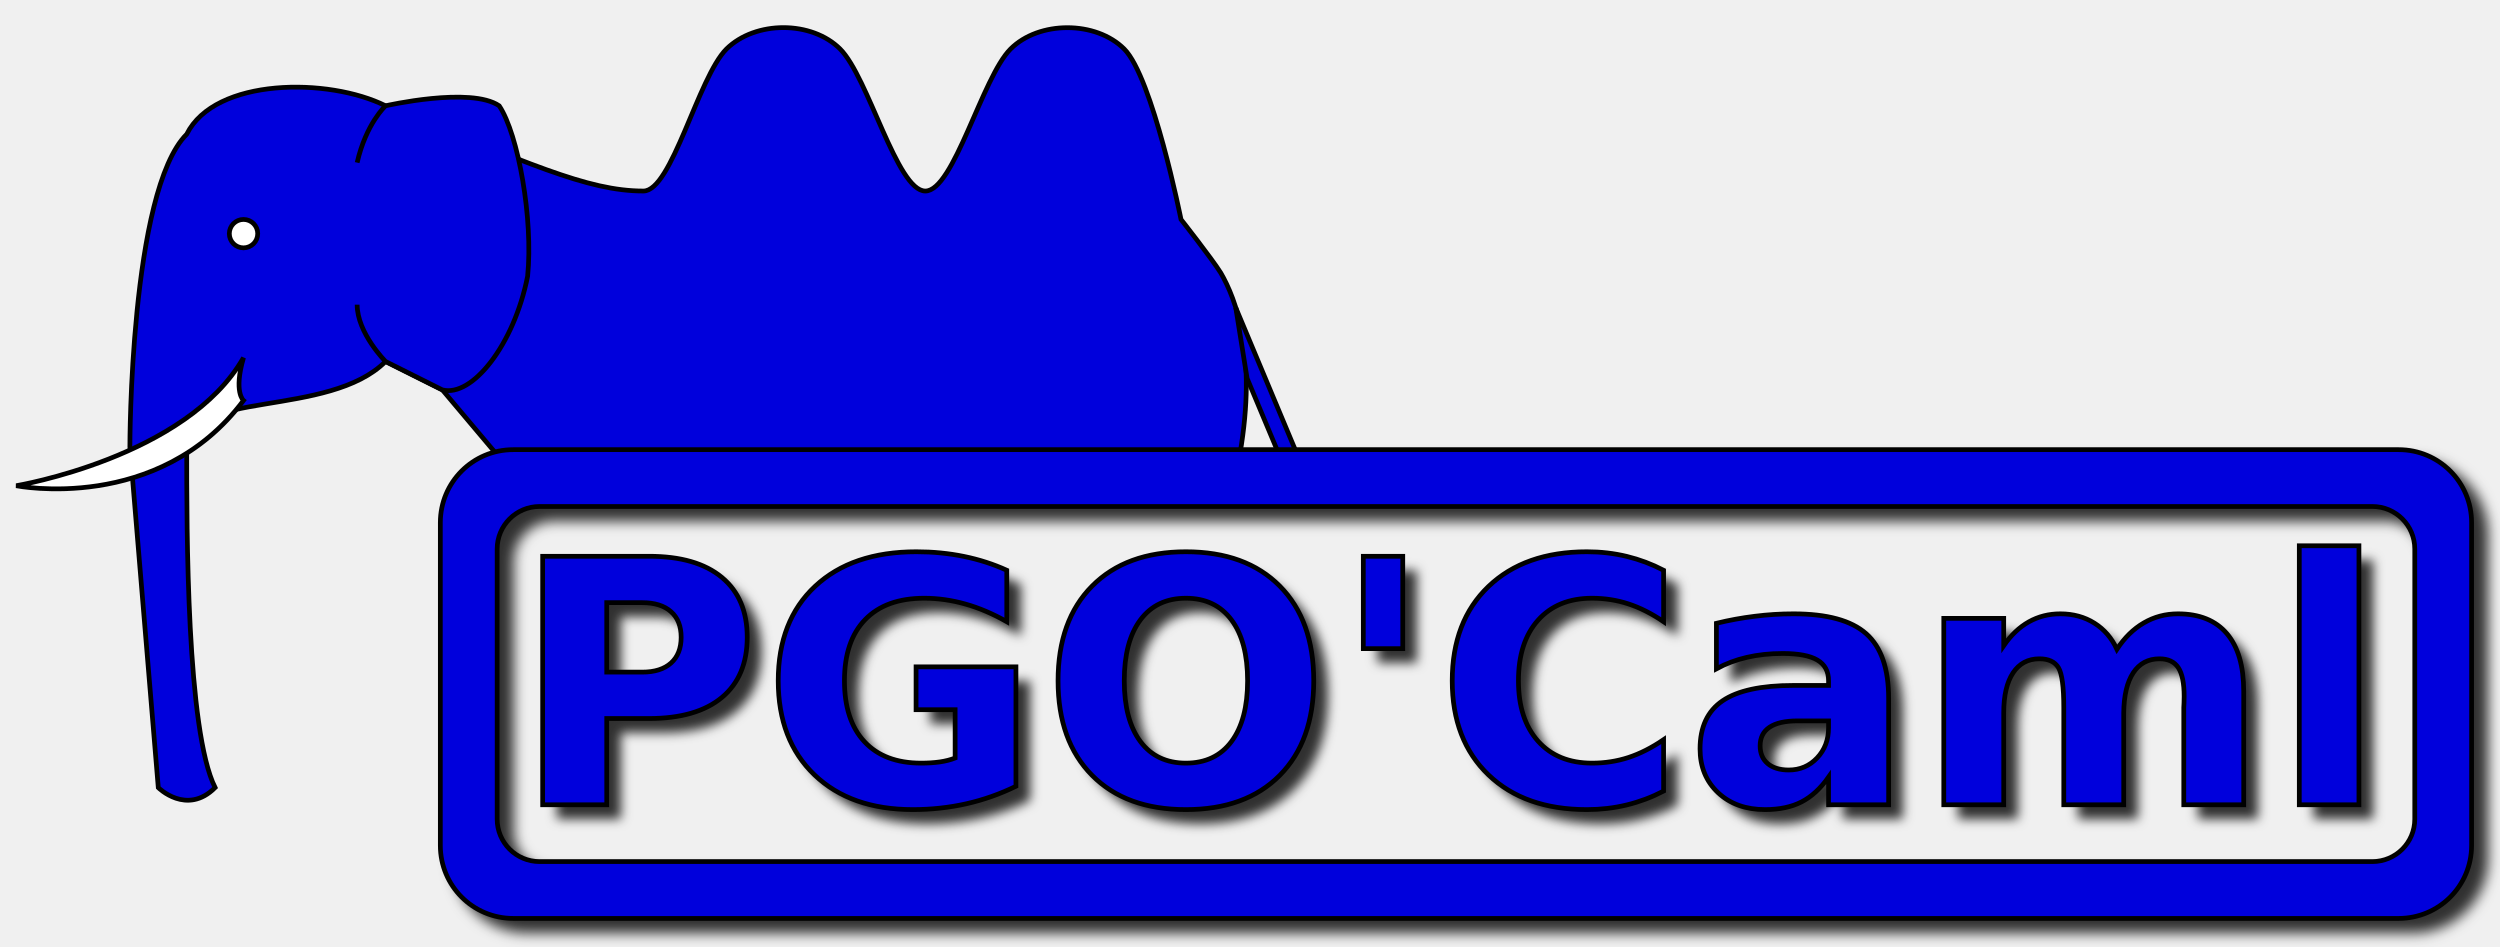
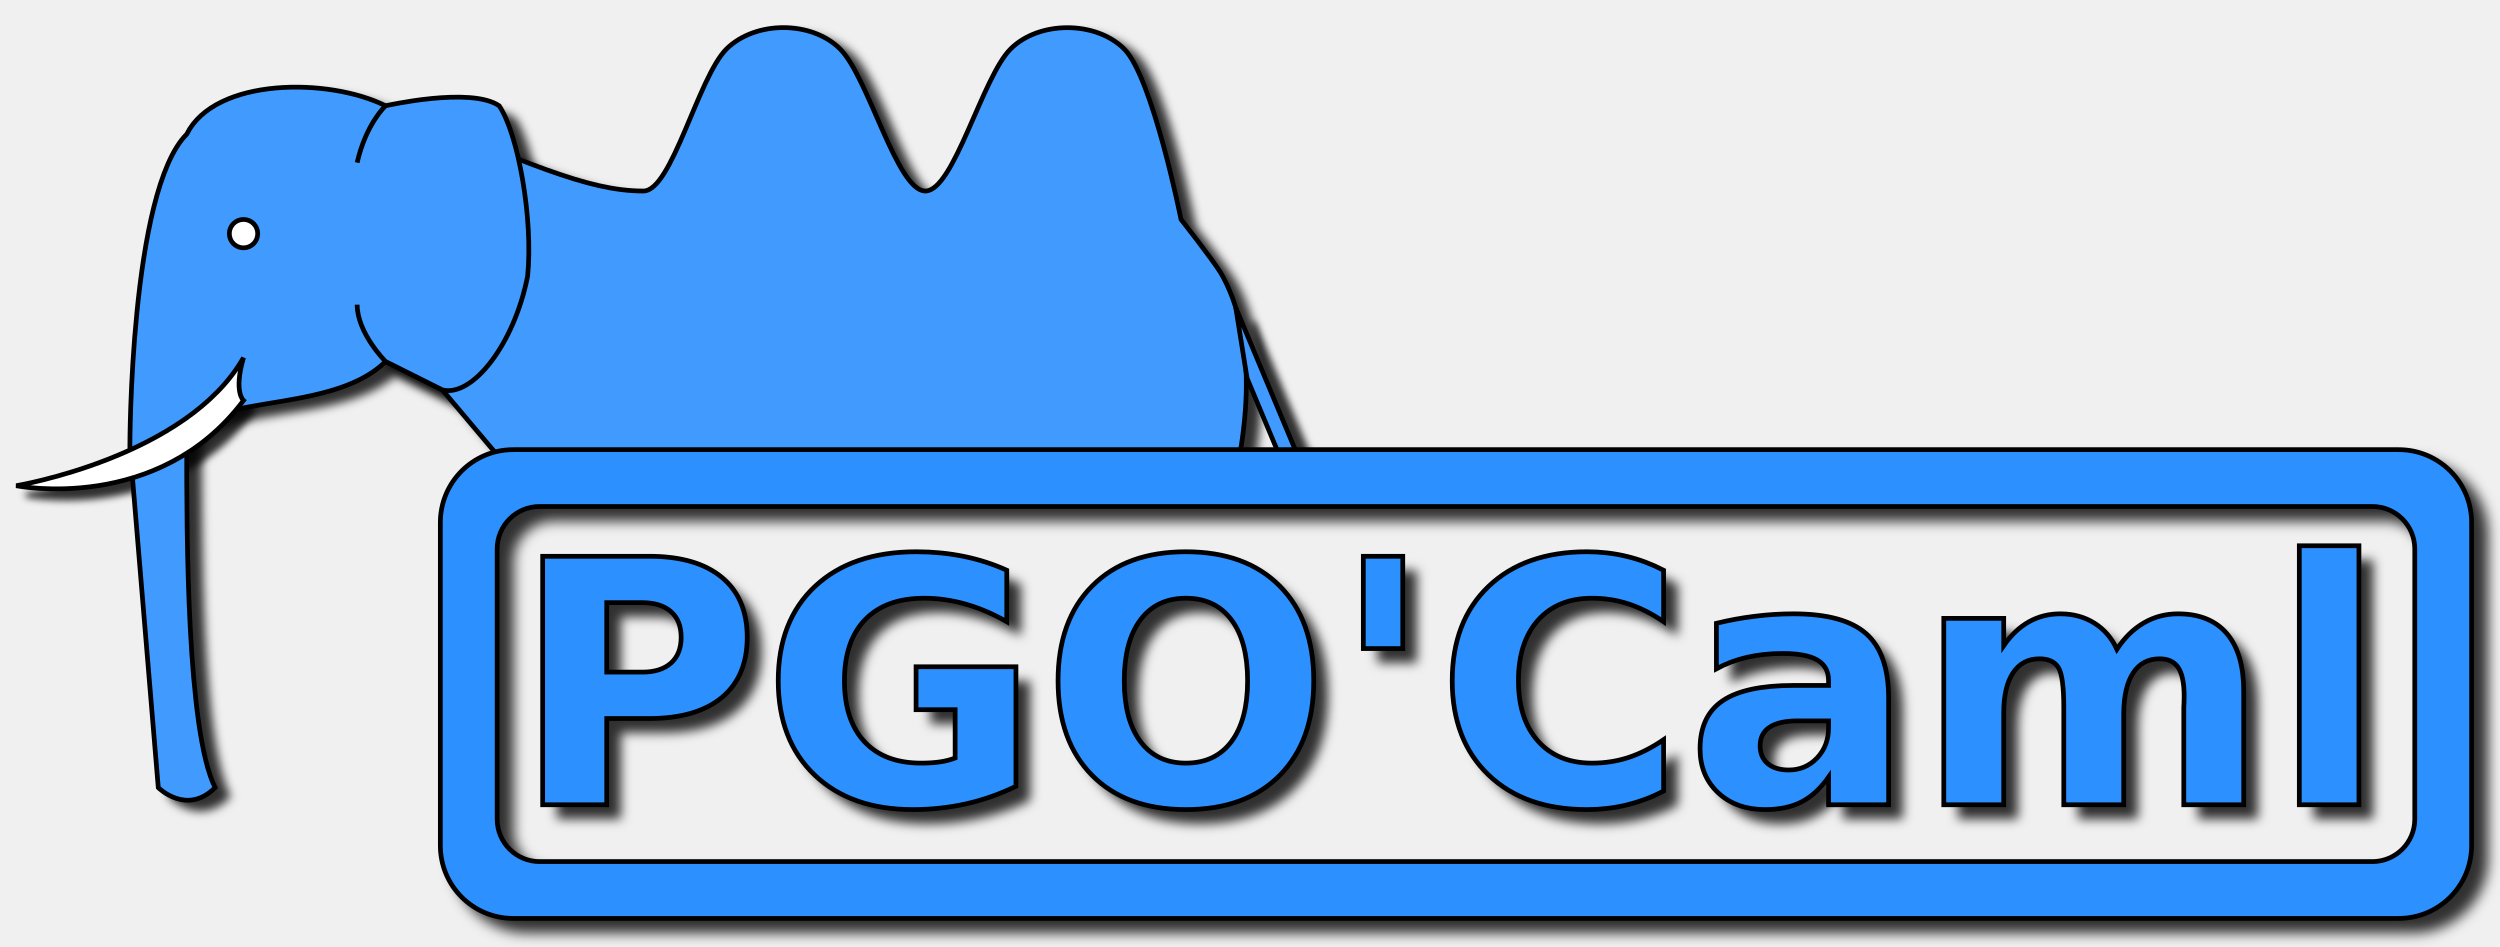
<svg xmlns="http://www.w3.org/2000/svg" width="528" height="200" id="svg2" version="1.0">
  <defs id="defs4">
    <linearGradient id="linearGradient3218">
      <stop style="stop-color:#adadff;stop-opacity:1;" offset="0" id="stop3220" />
      <stop style="stop-color:#0000ff;stop-opacity:1;" offset="1" id="stop3222" />
    </linearGradient>
    <filter id="filter3214">
      <feGaussianBlur stdDeviation="1.325" id="feGaussianBlur3216" />
    </filter>
-     <filter id="filter3222">
-       <feGaussianBlur stdDeviation="1.099" id="feGaussianBlur3224" />
+     <filter id="filter3266">
+       <feGaussianBlur stdDeviation="1.099" id="feGaussianBlur3268" />
+     </filter>
+     <filter id="filter3215">
+       <feGaussianBlur stdDeviation="1.002" id="feGaussianBlur3217" />
+     </filter>
+     <filter id="filter3317" x="-0.138" width="1.276" y="-0.06" height="1.121">
+       <feGaussianBlur stdDeviation="0.799" id="feGaussianBlur3319" />
+     </filter>
+     <filter id="filter3329">
+       <feGaussianBlur stdDeviation="1.002" id="feGaussianBlur3331" />
+     </filter>
+     <filter id="filter3359">
+       <feGaussianBlur stdDeviation="0.777" id="feGaussianBlur3361" />
    </filter>
  </defs>
  <g id="layer1" transform="translate(42.95823,-47.5394)">
-     <g id="g3276" transform="translate(2.930596,5.331203)">
-       <path d="M 35.542,118.554 C 35.542,118.554 47.542,124.554 47.542,124.554 L 59.542,138.793 L 216,138 C 219.582,117.045 215.172,105.418 211.942,99.851 C 210,96.748 203.542,88.554 203.542,88.554 C 203.542,88.554 197.542,58.554 191.542,52.554 C 185.542,46.554 173.542,46.554 167.542,52.554 C 161.542,58.554 155.542,82.554 149.542,82.554 C 143.542,82.554 137.542,58.554 131.542,52.554 C 125.542,46.554 113.679,46.515 107.542,52.554 C 101.542,58.554 96,82.554 90,82.554 C 78,82.554 65.542,76.554 35.542,64.554 C 23.542,58.554 -0.458,58.554 -6.458,70.554 C -18.458,82.554 -18.458,136.554 -18.458,136.554 L -12.458,208.554 C -12.458,208.554 -6.458,214.554 -0.458,208.554 C -6.458,196.554 -6.458,154.554 -6.458,136.554 C -6.458,124.554 23.542,130.554 35.542,118.554 z" style="fill:#0000dc;fill-opacity:1;fill-rule:evenodd;stroke:#000000;stroke-width:1px;stroke-linecap:butt;stroke-linejoin:miter;stroke-opacity:1" id="path2531" />
-       <path transform="translate(-45.45823,40.55412)" d="M 54,51 A 3,3 0 1 1 48,51 A 3,3 0 1 1 54,51 z" id="path3226" style="fill:#ffffff;fill-opacity:1;stroke:#000000;stroke-opacity:1" />
-       <path id="path3228" d="M 5.542,117.748 C 3.41,125.047 5.542,126.793 5.542,126.793 C -12.458,150.793 -42.458,144.793 -42.458,144.793 C -42.458,144.793 -6.458,138.793 5.542,117.748 z" style="fill:#ffffff;fill-opacity:1;fill-rule:evenodd;stroke:#000000;stroke-width:1px;stroke-linecap:butt;stroke-linejoin:miter;stroke-opacity:1" />
-       <path id="path3230" d="M 29.542,76.554 C 31.422,68.315 35.542,64.554 35.542,64.554 C 35.542,64.554 53.542,60.435 59.542,64.554 C 63.572,70.554 66.758,88.554 65.542,100.554 C 62.676,115.062 53.81,126.166 47.542,124.554 L 35.542,118.554 C 35.542,118.554 29.542,112.554 29.542,106.554" style="fill:#0000dc;fill-opacity:1;fill-rule:evenodd;stroke:#000000;stroke-width:1px;stroke-linecap:butt;stroke-linejoin:miter;stroke-opacity:1" />
-       <path id="path3252" d="M 215.111,107.208 L 228,138 L 224.152,138 L 217.496,122.108 L 215.111,107.208 z" style="fill:#0000dc;fill-opacity:1;fill-rule:evenodd;stroke:#000000;stroke-width:1px;stroke-linecap:butt;stroke-linejoin:miter;stroke-opacity:1" />
-     </g>
-     <g id="g3234" transform="translate(-0.958234,7.508153)">
-       <path id="path3204" d="M 69.406,137.594 C 60.873,137.594 54,144.467 54,153 L 54,221.188 C 54,229.721 60.873,236.594 69.406,236.594 L 467.594,236.594 C 476.127,236.594 483,229.721 483,221.188 L 483,153 C 483,144.467 476.127,137.594 467.594,137.594 L 69.406,137.594 z M 74.969,149.594 L 462.031,149.594 C 466.992,149.594 471,153.601 471,158.562 L 471,215.625 C 471,220.586 466.992,224.594 462.031,224.594 L 74.969,224.594 C 70.008,224.594 66,220.586 66,215.625 L 66,158.562 C 66,153.601 70.008,149.594 74.969,149.594 z" style="opacity:0.8;fill:#000000;fill-opacity:1;stroke:#000000;stroke-opacity:1;filter:url(#filter3214)" />
-       <path id="rect3201" d="M 66.406,135 C 57.873,135 51,141.873 51,150.406 L 51,218.594 C 51,227.127 57.873,234 66.406,234 L 464.594,234 C 473.127,234 480,227.127 480,218.594 L 480,150.406 C 480,141.873 473.127,135 464.594,135 L 66.406,135 z M 71.969,147 L 459.031,147 C 463.992,147 468,151.008 468,155.969 L 468,213.031 C 468,217.992 463.992,222 459.031,222 L 71.969,222 C 67.008,222 63,217.992 63,213.031 L 63,155.969 C 63,151.008 67.008,147 71.969,147 z" style="opacity:1;fill:#0000dc;fill-opacity:1;stroke:#000000;stroke-opacity:1" />
-       <text id="text3177" y="213" x="69" style="font-size:72px;font-style:normal;font-variant:normal;font-weight:bold;font-stretch:normal;text-align:start;line-height:125%;writing-mode:lr-tb;text-anchor:start;opacity:0.8;fill:#000000;fill-opacity:1;stroke:none;stroke-width:1px;stroke-linecap:butt;stroke-linejoin:miter;stroke-opacity:1;filter:url(#filter3222);font-family:Bitstream Vera Sans;-inkscape-font-specification:Bitstream Vera Sans Bold" xml:space="preserve">
-         <tspan y="213" x="69" id="tspan3179">PGO'Caml</tspan>
-       </text>
-       <text id="text2403" y="210" x="66" style="font-size:72px;font-style:normal;font-variant:normal;font-weight:bold;font-stretch:normal;text-align:start;line-height:125%;writing-mode:lr-tb;text-anchor:start;fill:#0000dc;fill-opacity:1;stroke:#000000;stroke-width:1px;stroke-linecap:butt;stroke-linejoin:miter;stroke-opacity:1;font-family:Bitstream Vera Sans;-inkscape-font-specification:Bitstream Vera Sans Bold" xml:space="preserve">
-         <tspan y="210" x="66" id="tspan2405">PGO'Caml</tspan>
-       </text>
-     </g>
+     <path style="fill:#000000;fill-opacity:1;fill-rule:evenodd;stroke:#000000;stroke-width:1px;stroke-linecap:butt;stroke-linejoin:miter;stroke-opacity:1;opacity:0.8;filter:url(#filter3359)" d="M 10.542,125.039 C 8.41,132.338 10.542,134.084 10.542,134.084 C -7.458,158.084 -37.458,152.084 -37.458,152.084 C -37.458,152.084 -1.458,146.084 10.542,125.039 z" id="path3333" />
+     <path style="fill:#000000;fill-opacity:1;fill-rule:evenodd;stroke:#000000;stroke-width:1px;stroke-linecap:butt;stroke-linejoin:miter;stroke-opacity:1;opacity:0.8;filter:url(#filter3317)" d="M 221.657,115.639 L 234.546,146.431 L 230.698,146.431 L 224.042,130.539 L 221.657,115.639 z" id="path3275" />
+     <path style="fill:#000000;fill-opacity:1;fill-rule:evenodd;stroke:#000000;stroke-width:1px;stroke-linecap:butt;stroke-linejoin:miter;stroke-opacity:1;opacity:0.8;filter:url(#filter3329)" d="M 35.542,84.87 C 37.422,76.631 41.542,72.87 41.542,72.87 C 41.542,72.87 59.542,68.751 65.542,72.87 C 69.572,78.87 72.758,96.87 71.542,108.87 C 68.676,123.378 59.81,134.482 53.542,132.87 L 41.542,126.87 C 41.542,126.87 35.542,120.87 35.542,114.87" id="path3225" />
+     <path id="path2422" style="fill:#000000;fill-opacity:1;fill-rule:evenodd;stroke:#000000;stroke-width:1px;stroke-linecap:butt;stroke-linejoin:miter;stroke-opacity:1;opacity:0.8;filter:url(#filter3215)" d="M 41.165,125.709 C 41.165,125.709 53.165,131.709 53.165,131.709 L 65.165,145.948 L 221.624,145.155 C 225.206,124.2 220.796,112.573 217.566,107.006 C 215.624,103.903 209.165,95.709 209.165,95.709 C 209.165,95.709 203.165,65.709 197.165,59.709 C 191.165,53.709 179.165,53.709 173.165,59.709 C 167.165,65.709 161.165,89.709 155.165,89.709 C 149.165,89.709 143.165,65.709 137.165,59.709 C 131.165,53.709 119.303,53.67 113.165,59.709 C 107.165,65.709 101.624,89.709 95.624,89.709 C 83.624,89.709 71.165,83.709 41.165,71.709 C 29.165,65.709 5.165,65.709 -0.835,77.709 C -12.835,89.709 -12.835,143.709 -12.835,143.709 L -6.835,215.709 C -6.835,215.709 -0.835,221.709 5.165,215.709 C -0.835,203.709 -0.835,161.709 -0.835,143.709 C -0.835,131.709 29.165,137.709 41.165,125.709 z" />
+     <path id="path2531" style="fill:#419bff;fill-opacity:1;fill-rule:evenodd;stroke:#000000;stroke-width:1px;stroke-linecap:butt;stroke-linejoin:miter;stroke-opacity:1" d="M 38.472,123.885 C 38.472,123.885 50.472,129.885 50.472,129.885 L 62.472,144.124 L 218.931,143.331 C 222.513,122.376 218.103,110.749 214.873,105.182 C 212.931,102.079 206.472,93.885 206.472,93.885 C 206.472,93.885 200.472,63.885 194.472,57.885 C 188.472,51.885 176.472,51.885 170.472,57.885 C 164.472,63.885 158.472,87.885 152.472,87.885 C 146.472,87.885 140.472,63.885 134.472,57.885 C 128.472,51.885 116.61,51.846 110.472,57.885 C 104.472,63.885 98.931,87.885 92.931,87.885 C 80.931,87.885 68.472,81.885 38.472,69.885 C 26.472,63.885 2.472,63.885 -3.528,75.885 C -15.528,87.885 -15.528,141.885 -15.528,141.885 L -9.528,213.885 C -9.528,213.885 -3.528,219.885 2.472,213.885 C -3.528,201.885 -3.528,159.885 -3.528,141.885 C -3.528,129.885 26.472,135.885 38.472,123.885 z" />
+     <path style="fill:#ffffff;fill-opacity:1;stroke:#000000;stroke-opacity:1" id="path3226" d="M 54,51 A 3,3 0 1 1 48,51 A 3,3 0 1 1 54,51 z" transform="translate(-42.52764,45.88532)" />
+     <path style="fill:#ffffff;fill-opacity:1;fill-rule:evenodd;stroke:#000000;stroke-width:1px;stroke-linecap:butt;stroke-linejoin:miter;stroke-opacity:1" d="M 8.472,123.079 C 6.341,130.378 8.472,132.124 8.472,132.124 C -9.528,156.124 -39.528,150.124 -39.528,150.124 C -39.528,150.124 -3.528,144.124 8.472,123.079 z" id="path3228" />
+     <path style="fill:#419aff;fill-opacity:1;fill-rule:evenodd;stroke:#000000;stroke-width:1px;stroke-linecap:butt;stroke-linejoin:miter;stroke-opacity:1" d="M 32.472,81.885 C 34.353,73.647 38.472,69.885 38.472,69.885 C 38.472,69.885 56.472,65.766 62.472,69.885 C 66.502,75.885 69.689,93.885 68.472,105.885 C 65.607,120.393 56.741,131.497 50.472,129.885 L 38.472,123.885 C 38.472,123.885 32.472,117.885 32.472,111.885" id="path3230" />
+     <path style="fill:#419aff;fill-opacity:1;fill-rule:evenodd;stroke:#000000;stroke-width:1px;stroke-linecap:butt;stroke-linejoin:miter;stroke-opacity:1" d="M 218.042,112.539 L 230.931,143.331 L 227.082,143.331 L 220.426,127.439 L 218.042,112.539 z" id="path3252" />
+     <path style="opacity:0.8;fill:#000000;fill-opacity:1;stroke:#000000;stroke-opacity:1;filter:url(#filter3214)" d="M 68.448,145.102 C 59.915,145.102 53.042,151.975 53.042,160.508 L 53.042,228.696 C 53.042,237.229 59.915,244.102 68.448,244.102 L 466.636,244.102 C 475.169,244.102 482.042,237.229 482.042,228.696 L 482.042,160.508 C 482.042,151.975 475.169,145.102 466.636,145.102 L 68.448,145.102 z M 74.011,157.102 L 461.073,157.102 C 466.034,157.102 470.042,161.109 470.042,166.071 L 470.042,223.133 C 470.042,228.094 466.034,232.102 461.073,232.102 L 74.011,232.102 C 69.049,232.102 65.042,228.094 65.042,223.133 L 65.042,166.071 C 65.042,161.109 69.049,157.102 74.011,157.102 z" id="path3204" />
+     <path style="fill:#2d90ff;fill-opacity:1;stroke:#000000;stroke-opacity:1" d="M 65.448,142.508 C 56.915,142.508 50.042,149.381 50.042,157.914 L 50.042,226.102 C 50.042,234.635 56.915,241.508 65.448,241.508 L 463.636,241.508 C 472.169,241.508 479.042,234.635 479.042,226.102 L 479.042,157.914 C 479.042,149.381 472.169,142.508 463.636,142.508 L 65.448,142.508 z M 71.011,154.508 L 458.073,154.508 C 463.034,154.508 467.042,158.516 467.042,163.477 L 467.042,220.539 C 467.042,225.501 463.034,229.508 458.073,229.508 L 71.011,229.508 C 66.049,229.508 62.042,225.501 62.042,220.539 L 62.042,163.477 C 62.042,158.516 66.049,154.508 71.011,154.508 z" id="rect3201" />
+     <text xml:space="preserve" style="font-size:72px;font-style:normal;font-variant:normal;font-weight:bold;font-stretch:normal;text-align:start;line-height:125%;writing-mode:lr-tb;text-anchor:start;opacity:0.8;fill:#000000;fill-opacity:1;stroke:none;stroke-width:1px;stroke-linecap:butt;stroke-linejoin:miter;stroke-opacity:1;filter:url(#filter3266);font-family:Bitstream Vera Sans;-inkscape-font-specification:Bitstream Vera Sans Bold" x="68.042" y="220.508" id="text3177">
+       <tspan id="tspan3179" x="68.042" y="220.508">PGO'Caml</tspan>
+     </text>
+     <text xml:space="preserve" style="font-size:72px;font-style:normal;font-variant:normal;font-weight:bold;font-stretch:normal;text-align:start;line-height:125%;writing-mode:lr-tb;text-anchor:start;fill:#2d90ff;fill-opacity:1;stroke:#000000;stroke-width:1px;stroke-linecap:butt;stroke-linejoin:miter;stroke-opacity:1;font-family:Bitstream Vera Sans;-inkscape-font-specification:Bitstream Vera Sans Bold" x="65.042" y="217.508" id="text2403">
+       <tspan id="tspan2405" x="65.042" y="217.508">PGO'Caml</tspan>
+     </text>
  </g>
</svg>
